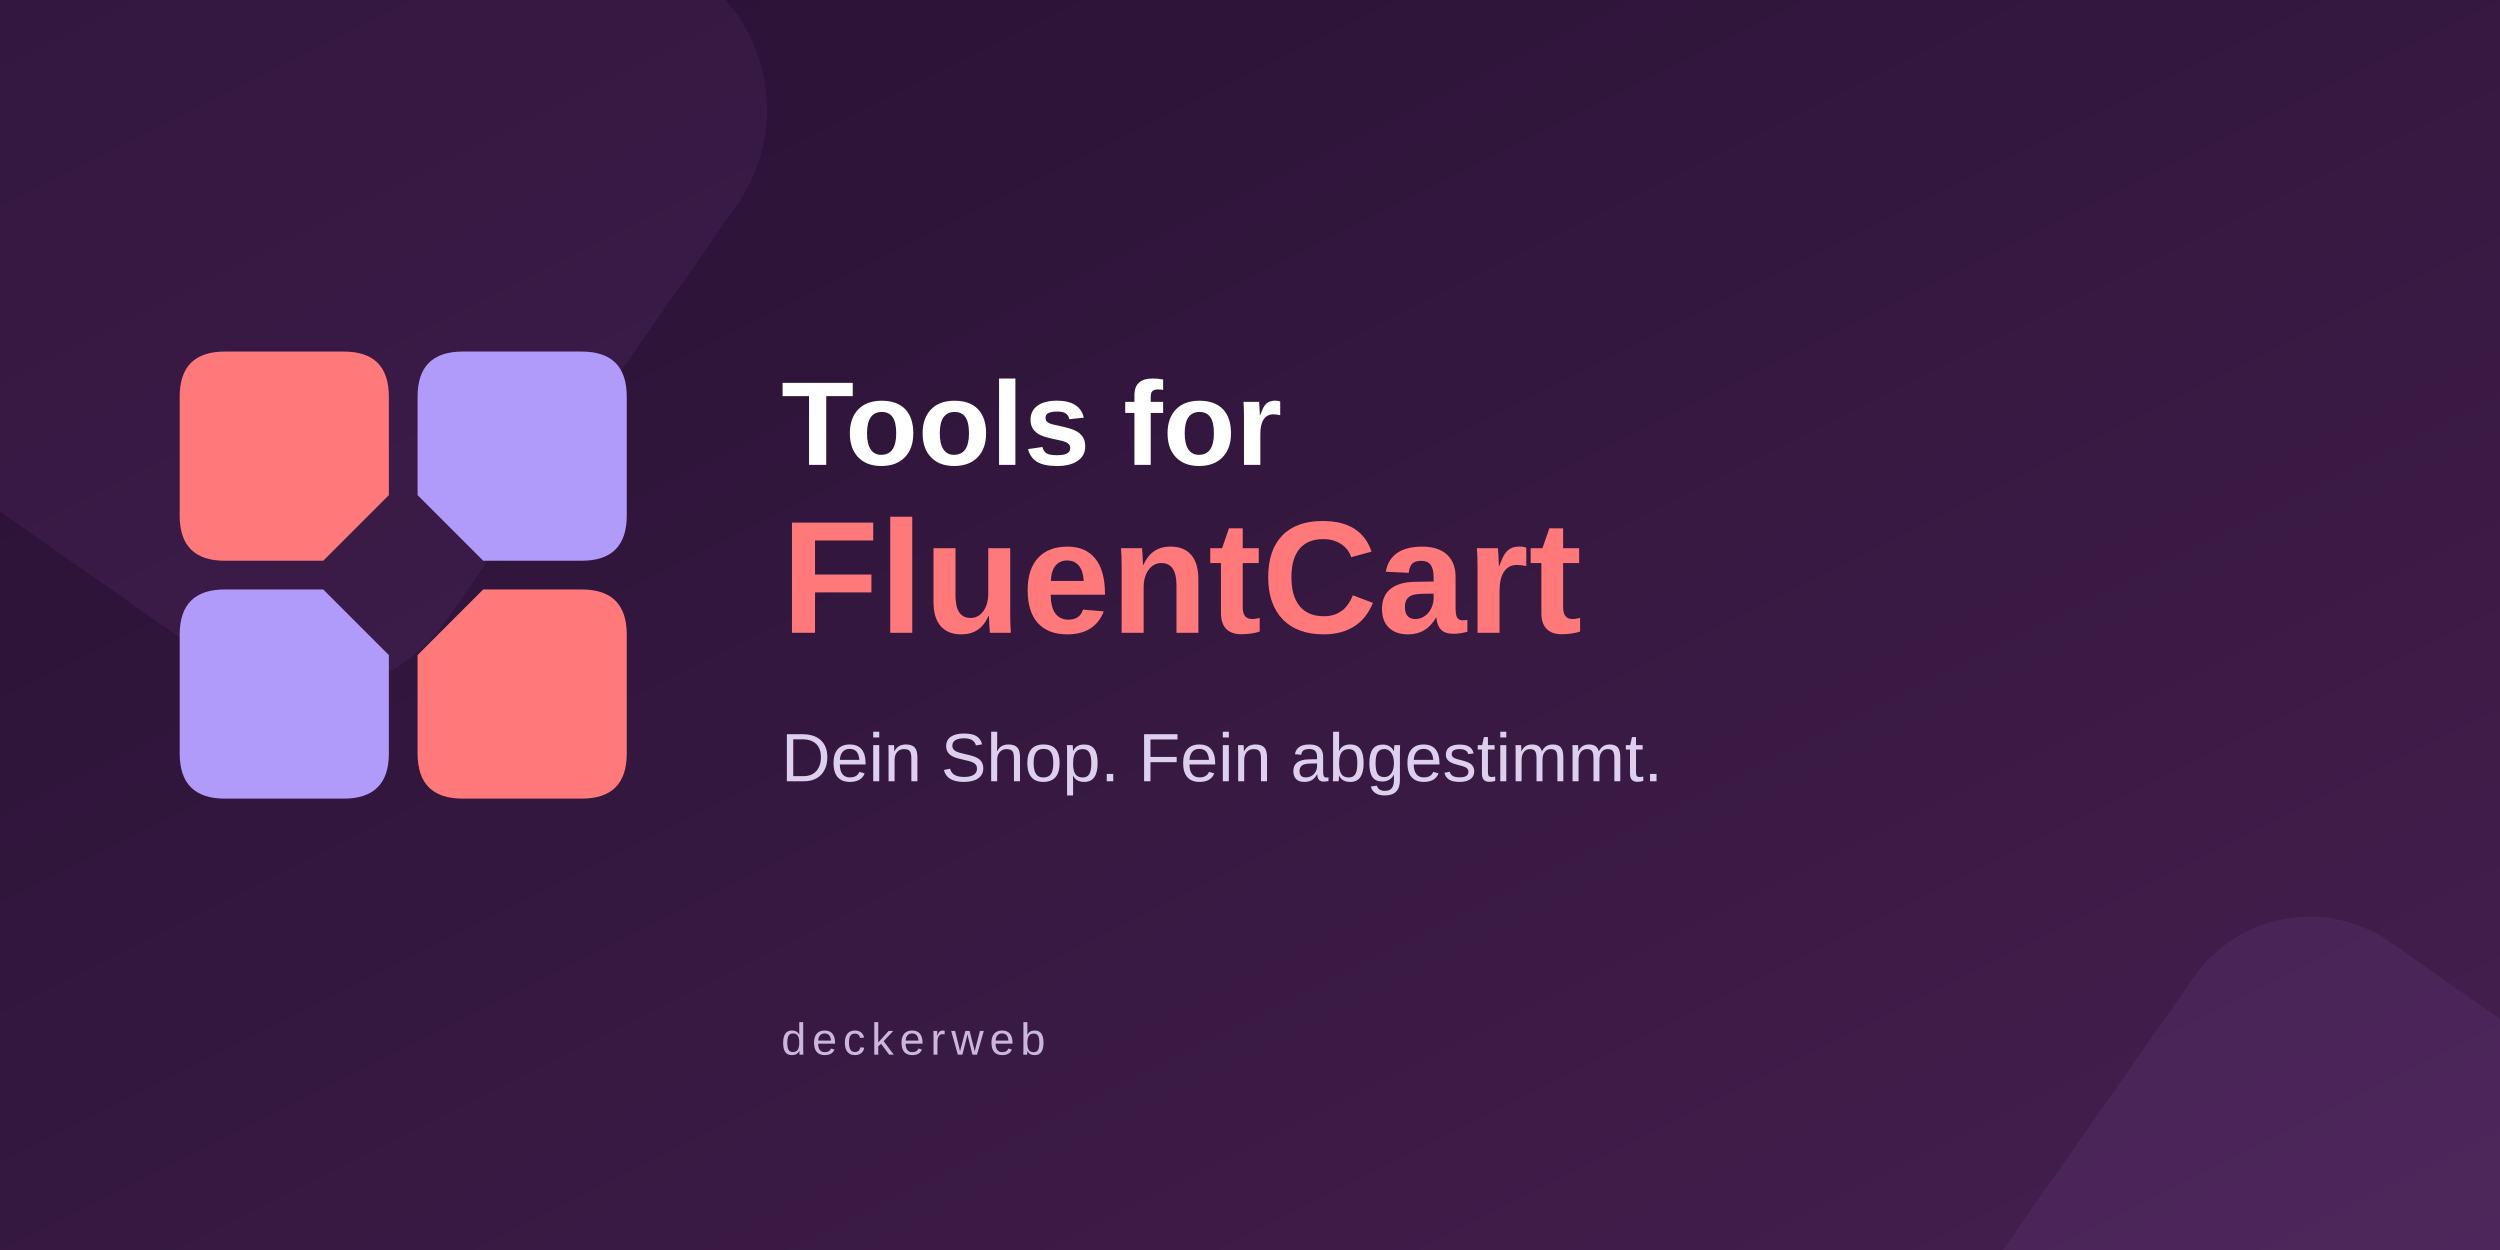
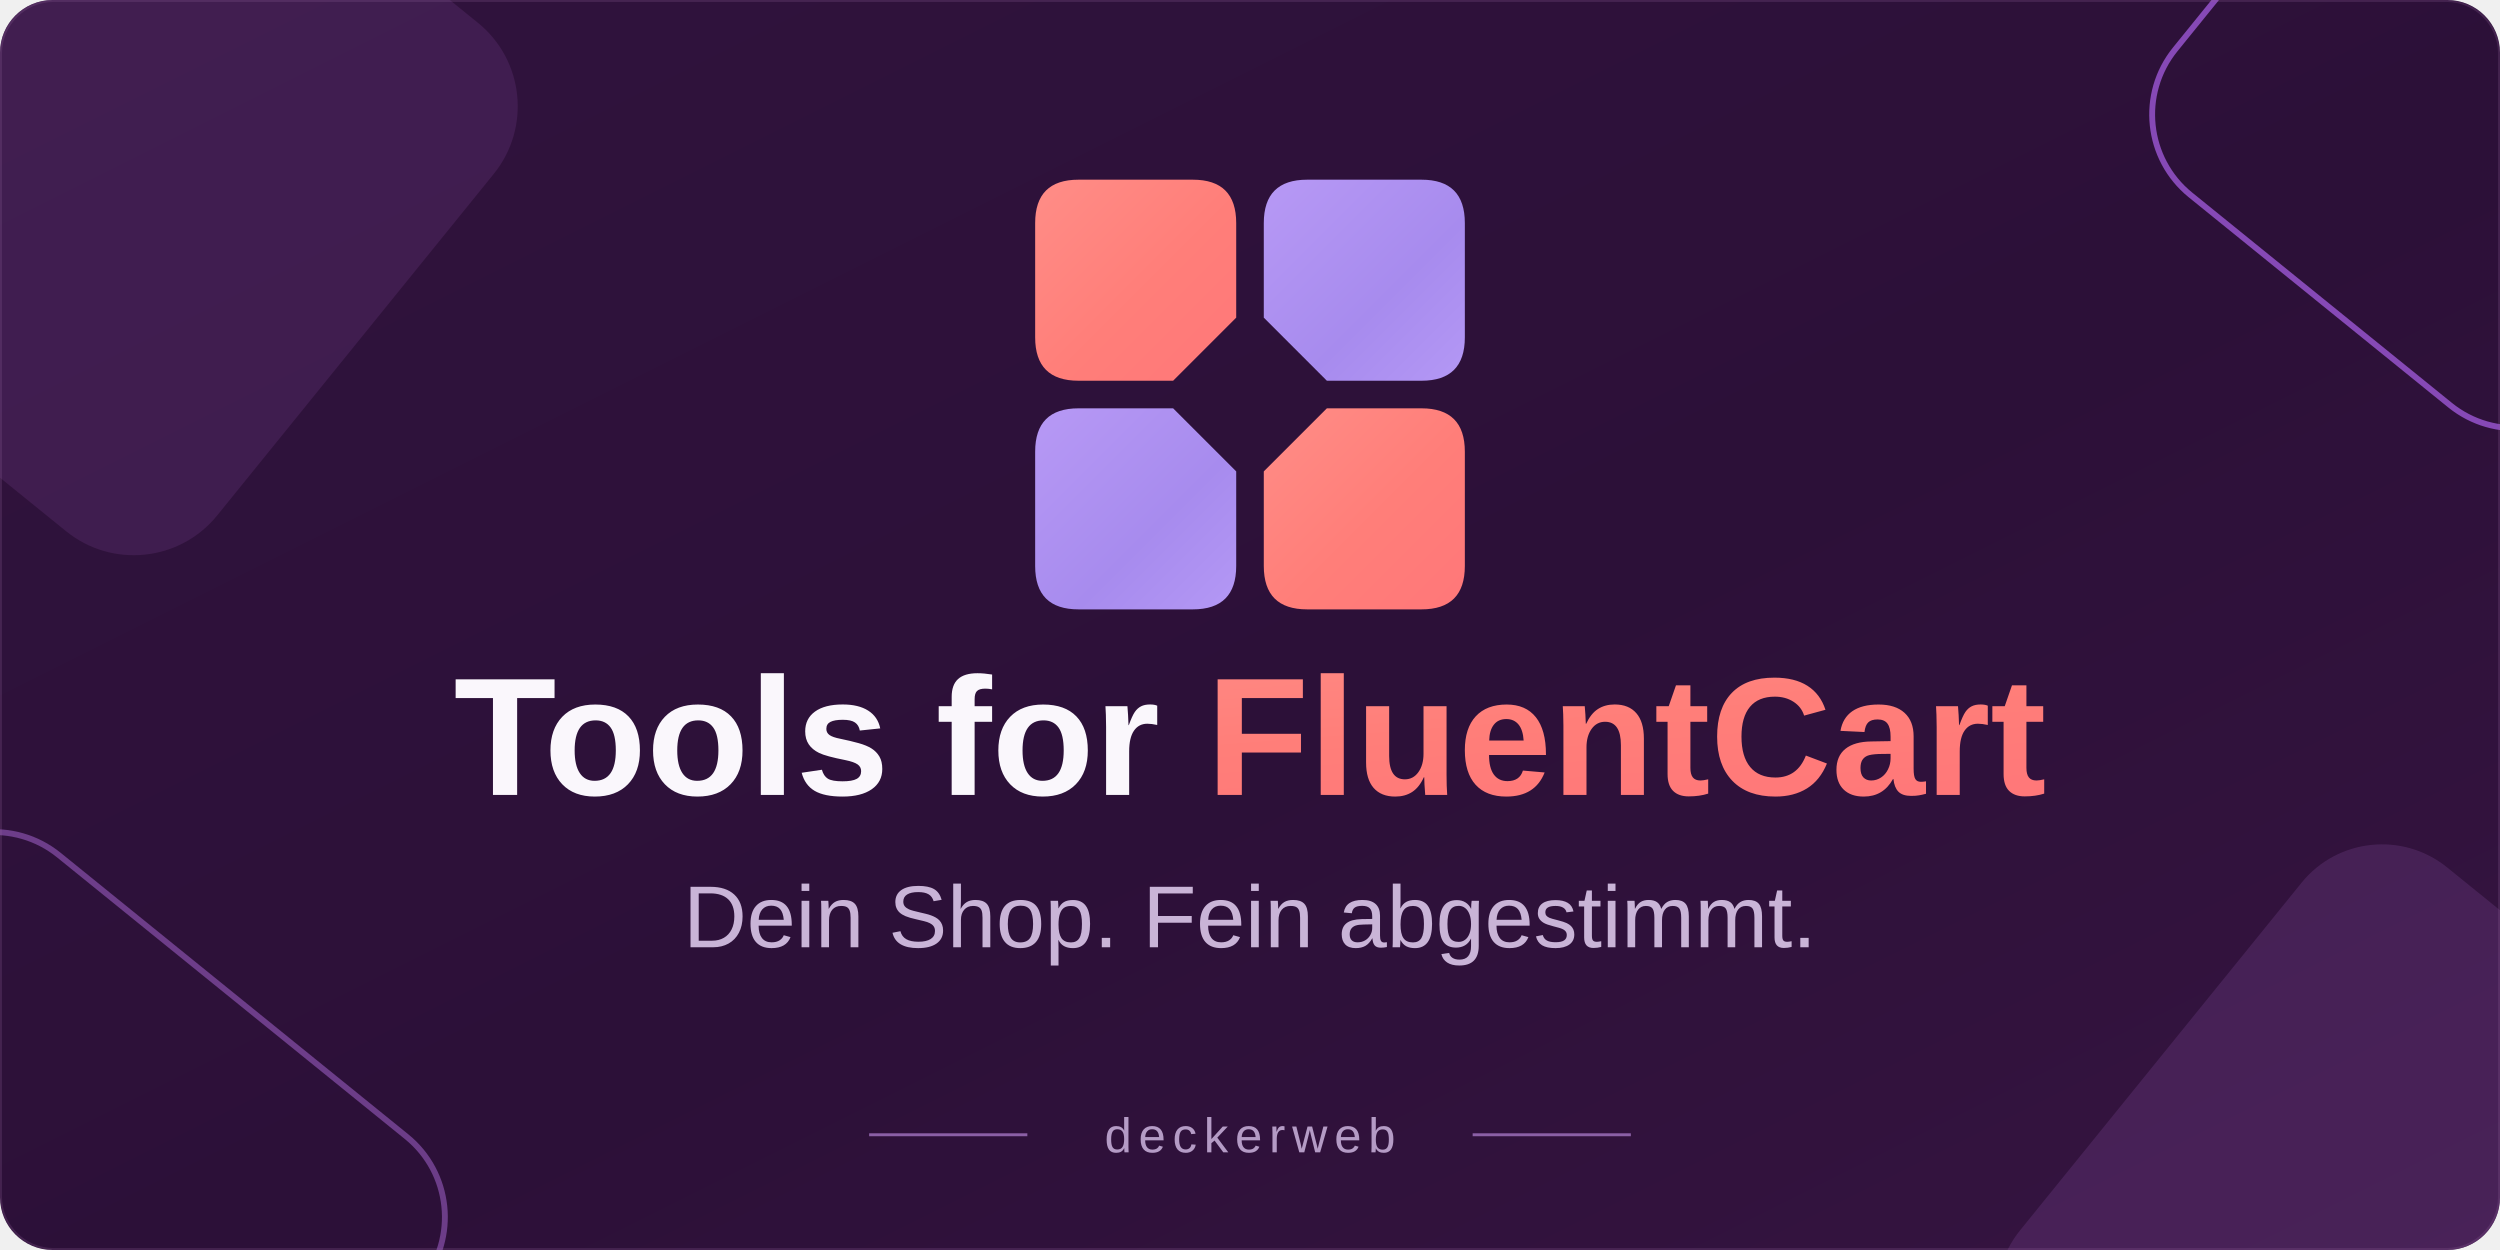
<svg xmlns="http://www.w3.org/2000/svg" width="1280" height="640" viewBox="0 0 1280 640">
  <defs>
-     <linearGradient id="bg" x2="1" y2="1">
-       <stop stop-color="#271032" />
-       <stop offset="1" stop-color="#44204f" />
+     <linearGradient id="background" x1="0" y1="0" x2="1" y2="1">
+       <stop stop-color="#30133d" />
+       <stop offset=".56" stop-color="#2c1038" />
+       <stop offset="1" stop-color="#361441" />
    </linearGradient>
+     <linearGradient id="coral" x1="0" y1="0" x2="1" y2="1">
+       <stop stop-color="#ff8d87" />
+       <stop offset=".55" stop-color="#ff7e79" />
+       <stop offset="1" stop-color="#ff7779" />
+     </linearGradient>
+     <linearGradient id="lavender" x1="0" y1="0" x2="1" y2="1">
+       <stop stop-color="#b799f5" />
+       <stop offset=".6" stop-color="#a78bee" />
+       <stop offset="1" stop-color="#b498f5" />
+     </linearGradient>
+     <clipPath id="panel">
+       <rect width="1280" height="640" rx="27" />
+     </clipPath>
  </defs>
-   <rect width="1280" height="640" fill="url(#bg)" />
-   <rect x="-100" y="-140" width="430" height="430" rx="85" transform="rotate(35 100 100)" fill="#643477" opacity=".2" />
-   <rect x="1080" y="490" width="310" height="310" rx="72" transform="rotate(35 1200 600)" fill="#74418a" opacity=".2" />
-   <g transform="translate(92 180) scale(1.05)">
-     <g>
-       <path d="M0 22Q0 0 22 0H80Q102 0 102 22V70L70 102H22Q0 102 0 80Z" fill="#ff797b" />
-       <path d="M116 22Q116 0 138 0H196Q218 0 218 22V80Q218 102 196 102H148L116 70Z" fill="#b09afa" />
-       <path d="M0 138Q0 116 22 116H70L102 148V196Q102 218 80 218H22Q0 218 0 196Z" fill="#b09afa" />
-       <path d="M116 148L148 116H196Q218 116 218 138V196Q218 218 196 218H138Q116 218 116 196Z" fill="#ff797b" />
-     </g>
+   <g clip-path="url(#panel)">
+     <rect width="1280" height="640" fill="url(#background)" />
+     <rect x="-119" y="-98" width="335" height="335" rx="55" transform="rotate(39 48 75)" fill="#623274" opacity=".34" />
+     <rect x="1134" y="-120" width="277" height="277" rx="53" transform="rotate(39 1235 36)" fill="none" stroke="#9251c6" stroke-width="3" opacity=".88" />
+     <rect x="-144" y="470" width="335" height="335" rx="53" transform="rotate(39 15 625)" fill="none" stroke="#794699" stroke-width="3" opacity=".83" />
+     <rect x="1081" y="470" width="335" height="335" rx="53" transform="rotate(39 1230 625)" fill="#603473" opacity=".45" />
  </g>
-   <g font-family="Arial,sans-serif">
-     <text x="400" y="238" font-size="61" font-weight="700" fill="#fff">Tools for</text>
-     <text x="400" y="324" font-size="82" font-weight="700" fill="#ff797b">FluentCart</text>
-     <text x="400" y="400" font-size="35" fill="#ddd0ec">Dein Shop. Fein abgestimmt.</text>
-     <text x="400" y="540" font-size="23" letter-spacing="3" fill="#cbb6dc">deckerweb</text>
+   <rect x=".5" y=".5" width="1279" height="639" rx="27" fill="none" stroke="#906099" stroke-opacity=".23" />
+   <g transform="translate(530.0 92) scale(1.009174)">
+     <path d="M0 22Q0 0 22 0H80Q102 0 102 22V70L70 102H22Q0 102 0 80Z" fill="url(#coral)" />
+     <path d="M116 22Q116 0 138 0H196Q218 0 218 22V80Q218 102 196 102H148L116 70Z" fill="url(#lavender)" />
+     <path d="M0 138Q0 116 22 116H70L102 148V196Q102 218 80 218H22Q0 218 0 196Z" fill="url(#lavender)" />
+     <path d="M116 148L148 116H196Q218 116 218 138V196Q218 218 196 218H138Q116 218 116 196Z" fill="url(#coral)" />
+   </g>
+   <g text-anchor="middle" font-family="Avenir Next,Avenir,Arial,sans-serif">
+     <text x="640.0" y="407" font-size="86" font-weight="700" fill="#faf7fc">Tools for <tspan fill="url(#coral)">FluentCart</tspan>
+     </text>
+     <text x="640.0" y="485" font-size="45" font-weight="400" fill="#c9b4d7">Dein Shop. Fein abgestimmt.</text>
+     <path d="M445.0 581h81 M754.0 581h81" stroke="#8b60a6" stroke-width="1.5" />
+     <text x="640.0" y="590" font-size="25" letter-spacing="3.5" fill="#b49bc5">deckerweb</text>
  </g>
</svg>
